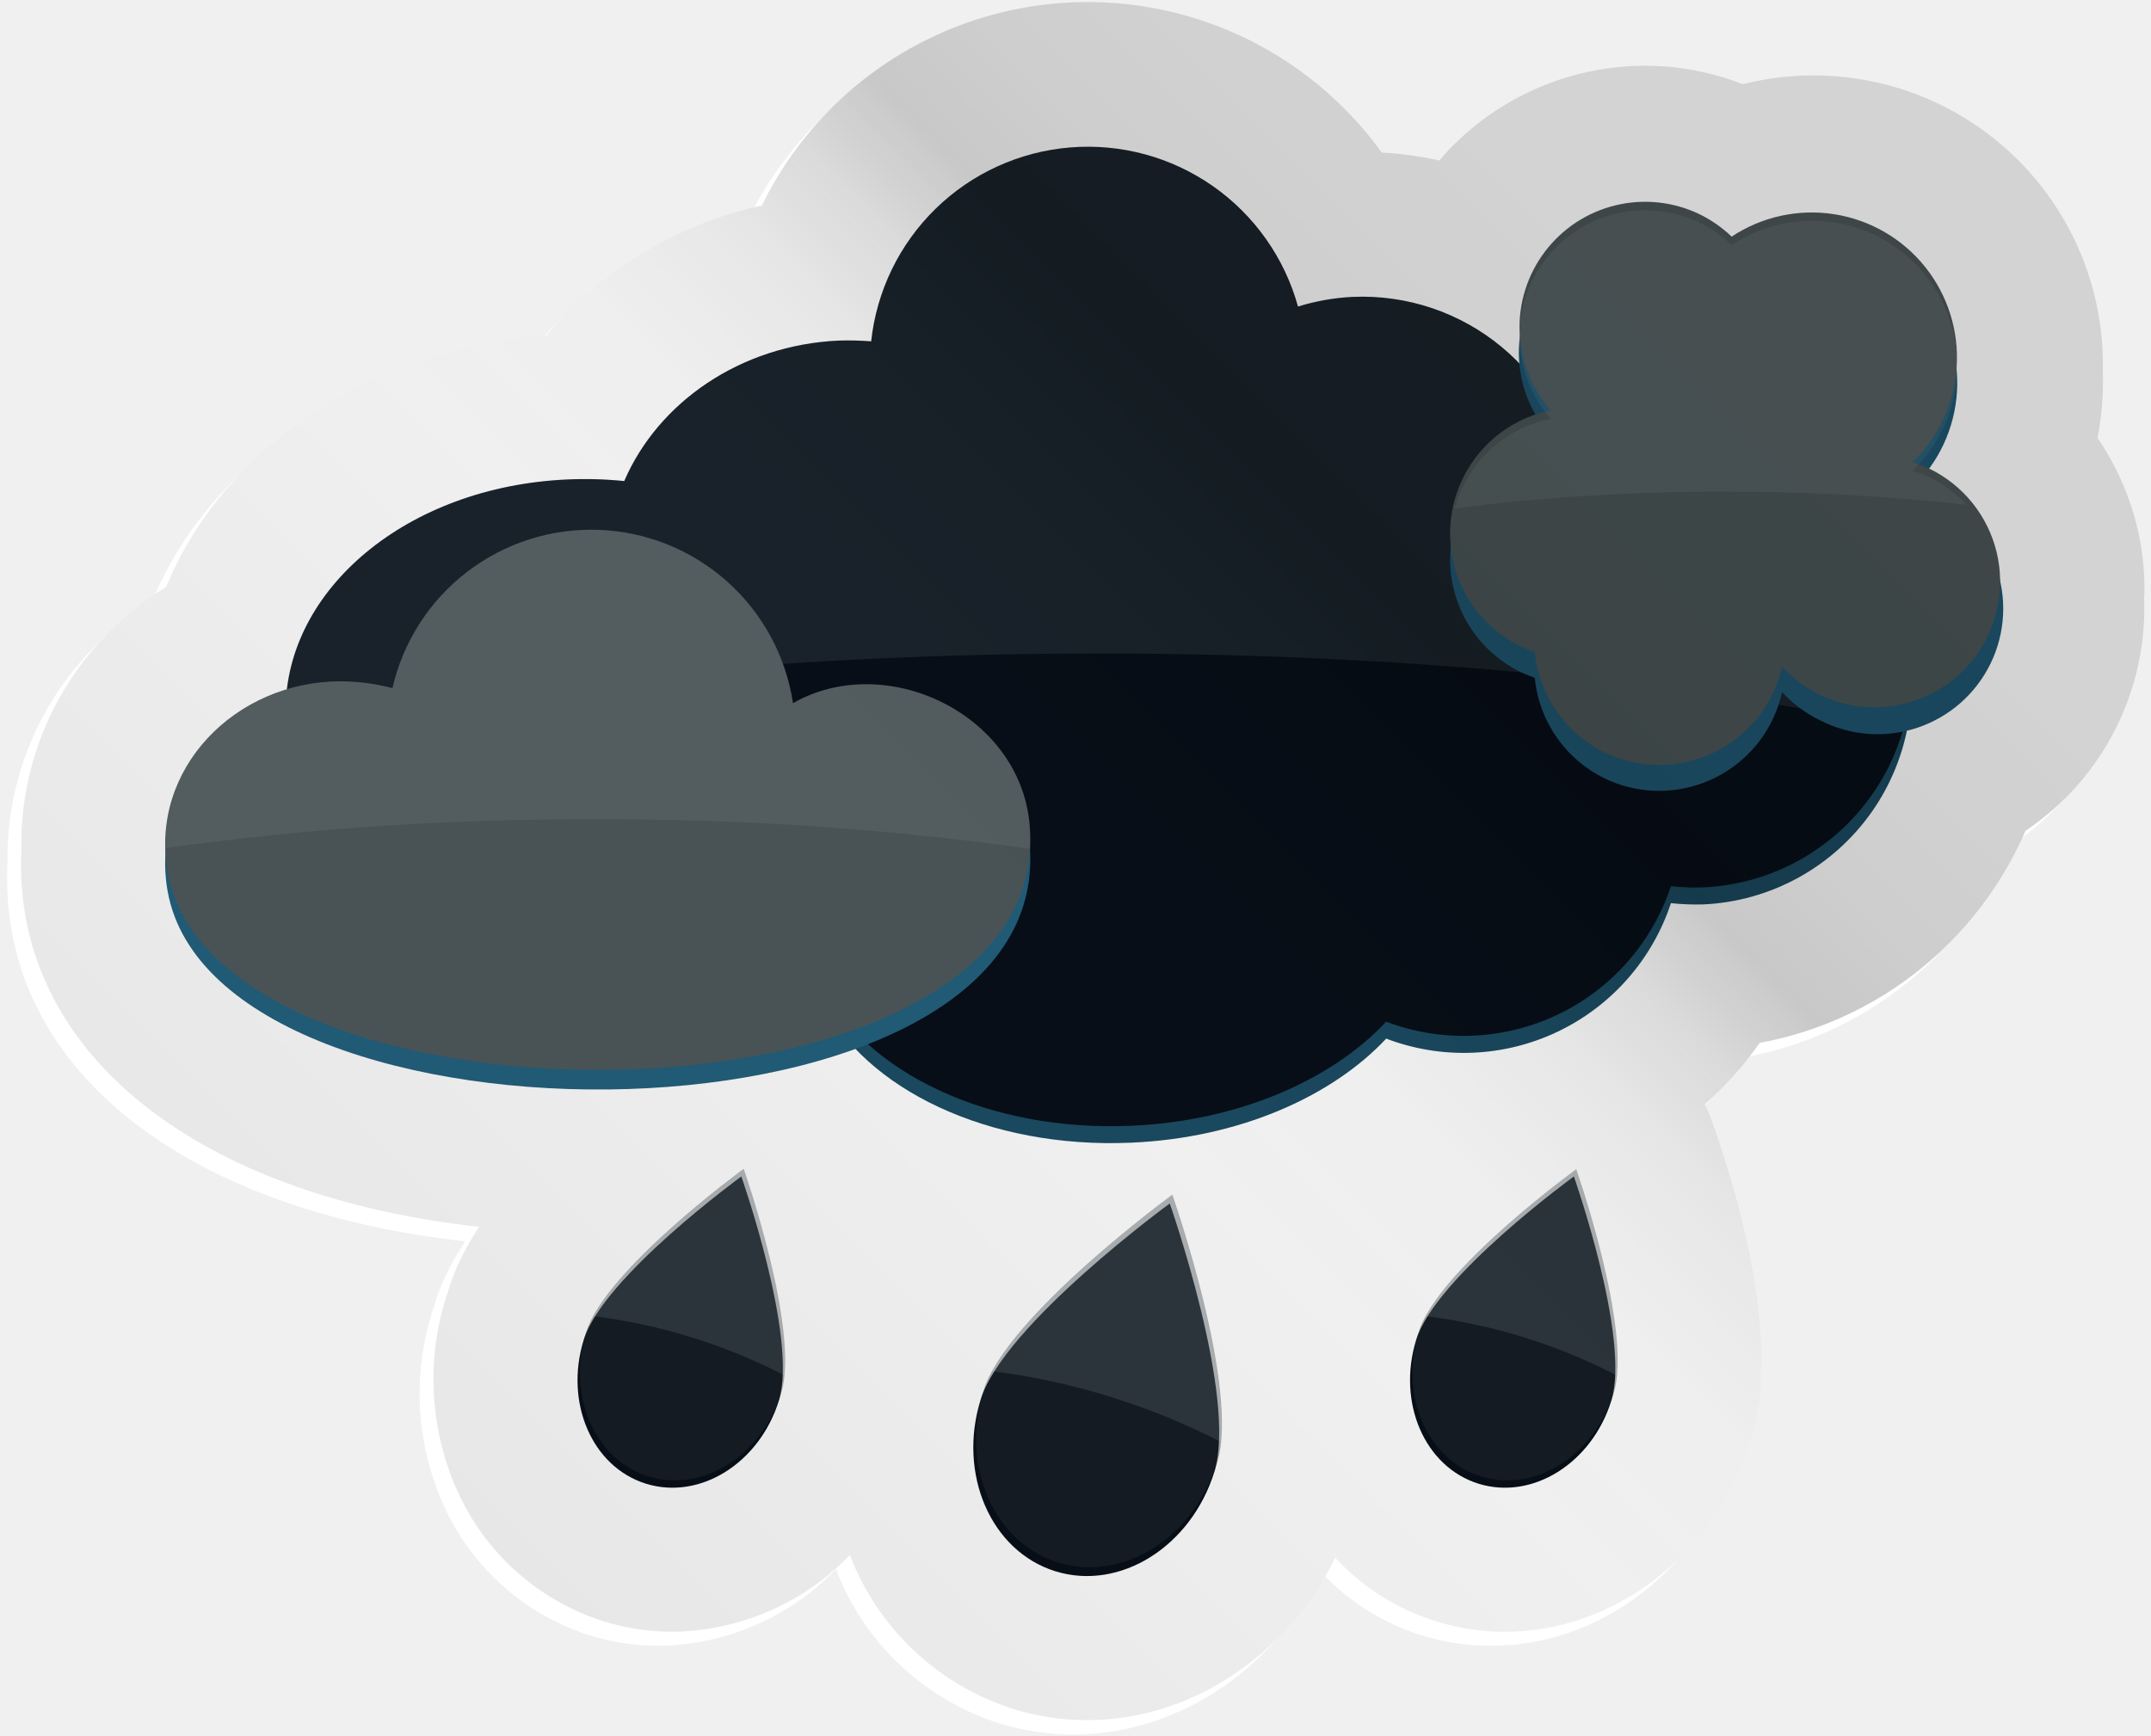
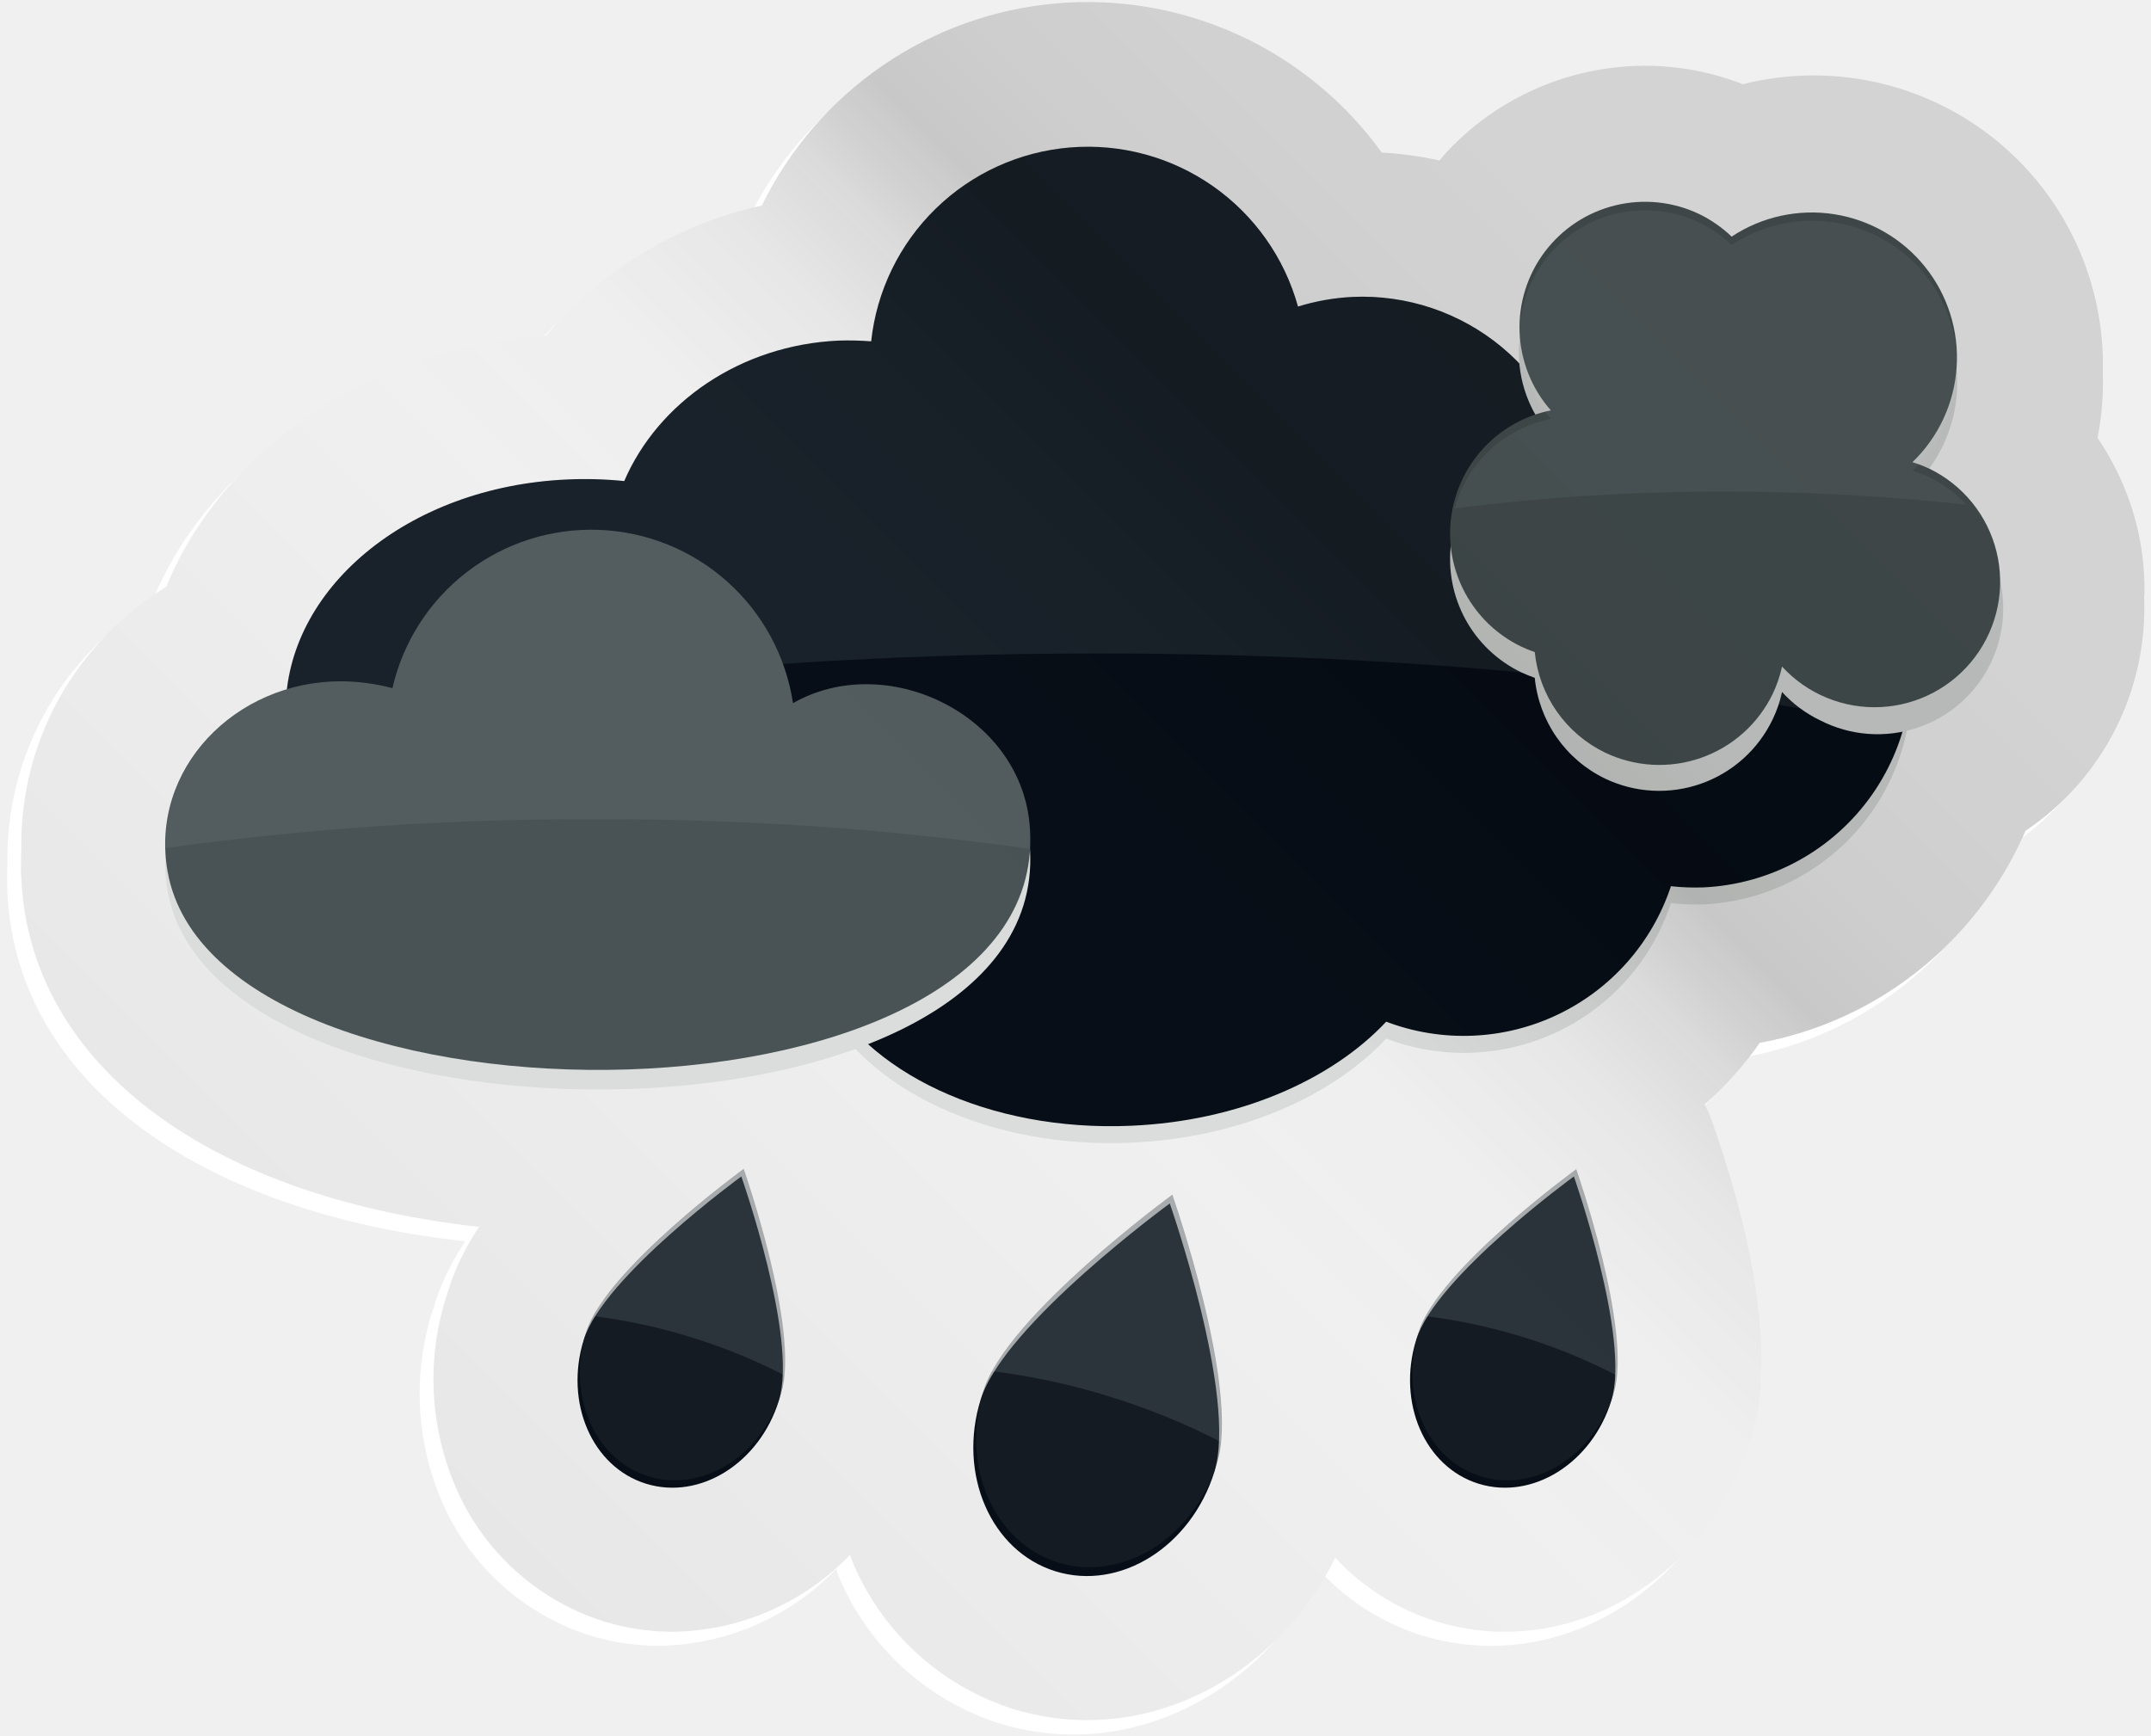
<svg xmlns="http://www.w3.org/2000/svg" width="254" height="205" viewBox="0 0 254 205" fill="none">
  <path d="M251.591 71.945C251.741 65.316 249.799 58.808 246.041 53.345C246.542 50.797 246.757 48.201 246.681 45.605C246.845 39.032 245.111 32.55 241.689 26.936C238.266 21.321 233.299 16.811 227.381 13.945C222.761 11.708 217.694 10.548 212.561 10.555C209.727 10.54 206.902 10.876 204.151 11.555C200.465 10.108 196.54 9.368 192.581 9.375C187.963 9.394 183.403 10.408 179.213 12.35C175.022 14.291 171.3 17.114 168.301 20.625C166.073 20.133 163.809 19.822 161.531 19.695C157.202 13.692 151.392 8.913 144.666 5.824C137.94 2.736 130.529 1.443 123.155 2.073C115.78 2.702 108.695 5.232 102.59 9.416C96.485 13.6 91.569 19.295 88.321 25.945C78.351 28.131 69.381 33.544 62.801 41.345C41.801 42.885 24.601 54.845 18.001 70.965C14.659 73.032 11.666 75.614 9.131 78.615C3.667 85.148 0.738 93.43 0.881 101.945C0.745 104.602 0.91 107.265 1.371 109.885C4.861 129.655 25.371 143.345 54.931 146.605C54.661 147.015 54.411 147.425 54.171 147.835C54.061 147.995 53.961 148.165 53.861 148.345C53.761 148.525 53.601 148.745 53.501 148.945C53.401 149.145 53.381 149.195 53.321 149.315C52.502 150.816 51.833 152.394 51.321 154.025C51.321 154.175 51.251 154.325 51.201 154.475C51.151 154.625 51.091 154.755 51.051 154.895C48.732 162.222 49.115 170.137 52.131 177.205C53.727 180.968 56.119 184.34 59.141 187.092C62.164 189.843 65.745 191.908 69.641 193.145C72.287 193.964 75.041 194.379 77.811 194.375C81.724 194.325 85.588 193.498 89.179 191.942C92.77 190.387 96.017 188.135 98.731 185.315C98.851 185.635 98.951 185.965 99.101 186.315C100.819 190.373 103.394 194.012 106.649 196.982C109.905 199.952 113.763 202.184 117.961 203.525C120.811 204.406 123.777 204.854 126.761 204.855C139.001 204.855 150.401 197.195 156.021 185.685C158.592 188.442 161.707 190.637 165.167 192.133C168.628 193.628 172.361 194.392 176.131 194.375C189.041 194.375 200.901 185.225 204.971 172.105C204.971 171.975 205.031 171.835 205.071 171.705C205.111 171.575 205.181 171.395 205.241 171.235C205.737 169.605 206.072 167.931 206.241 166.235C206.241 166.095 206.301 165.965 206.311 165.845C206.321 165.725 206.311 165.375 206.311 165.145C206.311 164.915 206.311 164.725 206.311 164.505C206.311 164.015 206.361 163.505 206.361 163.005C206.361 162.505 206.361 162.235 206.361 161.845C206.361 161.625 206.361 161.385 206.361 161.155C206.151 152.595 203.601 142.995 200.951 135.255C200.851 134.985 200.771 134.745 200.691 134.515C200.611 134.285 200.601 134.235 200.561 134.115C200.312 133.431 200.021 132.764 199.691 132.115C202.127 129.94 204.308 127.494 206.191 124.825C213.065 123.549 219.519 120.601 224.985 116.241C230.45 111.881 234.759 106.244 237.531 99.825C242.064 96.785 245.735 92.626 248.188 87.75C250.641 82.874 251.792 77.447 251.531 71.995L251.591 71.945Z" fill="white" />
  <path d="M253.221 70.315C253.309 66.54 252.716 62.78 251.471 59.215C250.542 56.562 249.271 54.041 247.691 51.715C248.189 49.167 248.397 46.571 248.311 43.975C248.45 38.702 247.366 33.468 245.144 28.684C242.922 23.899 239.622 19.695 235.504 16.398C231.385 13.102 226.56 10.804 221.405 9.685C216.25 8.565 210.906 8.654 205.791 9.945C202.102 8.499 198.173 7.759 194.211 7.765C189.601 7.777 185.048 8.781 180.862 10.71C176.675 12.639 172.954 15.448 169.951 18.945C167.716 18.453 165.446 18.141 163.161 18.015C158.833 12.012 153.023 7.233 146.297 4.145C139.571 1.057 132.16 -0.235 124.786 0.396C117.413 1.027 110.328 3.558 104.225 7.743C98.121 11.928 93.207 17.624 89.961 24.275C79.993 26.458 71.023 31.868 64.441 39.665C43.441 41.205 26.241 53.175 19.631 69.295C16.299 71.364 13.316 73.945 10.791 76.945C5.33 83.465 2.394 91.731 2.521 100.235C2.382 102.892 2.543 105.555 3.001 108.175C6.511 127.955 27.001 141.635 56.571 144.895C56.291 145.305 56.051 145.715 55.801 146.125C55.691 146.295 55.591 146.455 55.491 146.635L55.131 147.235C55.071 147.365 55.021 147.485 54.961 147.605C54.138 149.108 53.468 150.689 52.961 152.325C52.91 152.469 52.87 152.616 52.841 152.765C52.791 152.915 52.731 153.055 52.681 153.185C50.361 160.53 50.748 168.462 53.771 175.545C55.367 179.306 57.758 182.677 60.778 185.428C63.799 188.18 67.378 190.246 71.271 191.485C73.92 192.303 76.678 192.718 79.451 192.715C83.362 192.664 87.225 191.837 90.814 190.282C94.404 188.727 97.649 186.474 100.361 183.655C100.491 183.975 100.591 184.295 100.731 184.605C102.451 188.665 105.027 192.305 108.284 195.277C111.541 198.249 115.401 200.483 119.601 201.825C122.448 202.707 125.411 203.155 128.391 203.155C140.641 203.155 152.041 195.485 157.671 183.975C160.232 186.741 163.339 188.945 166.795 190.45C170.251 191.954 173.981 192.725 177.751 192.715C190.651 192.715 202.521 183.555 206.581 170.445C206.581 170.305 206.641 170.165 206.681 170.045L206.861 169.565C207.348 167.933 207.682 166.259 207.861 164.565C207.861 164.425 207.861 164.305 207.921 164.175C207.981 164.045 207.921 163.715 207.921 163.475C207.921 163.235 207.921 163.065 207.921 162.845C207.921 162.355 207.921 161.845 207.981 161.335C208.041 160.825 207.981 160.565 207.981 160.185C207.981 159.955 207.981 159.715 207.981 159.485C207.781 150.925 205.221 141.325 202.561 133.585C202.471 133.315 202.391 133.075 202.311 132.855C202.231 132.635 202.221 132.575 202.171 132.445C201.93 131.76 201.642 131.092 201.311 130.445C203.744 128.274 205.922 125.831 207.801 123.165C216.948 121.477 225.289 116.833 231.541 109.945C234.719 106.452 237.301 102.458 239.181 98.125C243.711 95.082 247.379 90.922 249.831 86.047C252.284 81.172 253.437 75.746 253.181 70.295L253.221 70.315Z" fill="url(#paint0_linear)" />
-   <path d="M67.031 58.625C69.259 58.527 71.492 58.591 73.711 58.815C77.711 49.535 87.421 42.745 99.051 42.235C100.325 42.187 101.6 42.213 102.871 42.315C103.513 36.361 106.212 30.817 110.502 26.638C114.793 22.459 120.406 19.907 126.375 19.422C132.344 18.936 138.296 20.547 143.206 23.978C148.115 27.408 151.674 32.443 153.271 38.215C156.828 37.097 160.587 36.768 164.285 37.251C167.982 37.733 171.53 39.017 174.681 41.011C177.832 43.005 180.51 45.663 182.529 48.798C184.548 51.934 185.859 55.471 186.371 59.165C189.717 57.093 193.494 55.814 197.411 55.427C201.328 55.041 205.282 55.557 208.969 56.936C212.656 58.315 215.978 60.52 218.68 63.382C221.382 66.245 223.393 69.688 224.557 73.448C225.722 77.208 226.01 81.185 225.399 85.073C224.788 88.962 223.294 92.659 221.032 95.88C218.77 99.102 215.801 101.763 212.351 103.658C208.901 105.554 205.063 106.634 201.131 106.815C199.856 106.851 198.579 106.801 197.311 106.665C196.221 109.97 194.473 113.02 192.171 115.63C189.87 118.241 187.064 120.357 183.921 121.853C180.779 123.348 177.366 124.191 173.889 124.331C170.412 124.471 166.943 123.904 163.691 122.665C157.221 129.575 146.231 134.405 133.591 134.955C116.691 135.705 102.071 128.595 96.991 118.175C93.948 120.671 90.373 122.436 86.541 123.334C82.71 124.232 78.723 124.24 74.888 123.356C71.053 122.472 67.472 120.721 64.419 118.237C61.367 115.752 58.925 112.601 57.281 109.025C43.981 105.945 33.731 101.365 33.731 85.885C33.731 71.655 48.011 59.465 67.031 58.625Z" fill="#1A485E" />
+   <path d="M67.031 58.625C69.259 58.527 71.492 58.591 73.711 58.815C77.711 49.535 87.421 42.745 99.051 42.235C100.325 42.187 101.6 42.213 102.871 42.315C103.513 36.361 106.212 30.817 110.502 26.638C114.793 22.459 120.406 19.907 126.375 19.422C132.344 18.936 138.296 20.547 143.206 23.978C148.115 27.408 151.674 32.443 153.271 38.215C156.828 37.097 160.587 36.768 164.285 37.251C167.982 37.733 171.53 39.017 174.681 41.011C177.832 43.005 180.51 45.663 182.529 48.798C184.548 51.934 185.859 55.471 186.371 59.165C189.717 57.093 193.494 55.814 197.411 55.427C201.328 55.041 205.282 55.557 208.969 56.936C212.656 58.315 215.978 60.52 218.68 63.382C221.382 66.245 223.393 69.688 224.557 73.448C225.722 77.208 226.01 81.185 225.399 85.073C224.788 88.962 223.294 92.659 221.032 95.88C218.77 99.102 215.801 101.763 212.351 103.658C208.901 105.554 205.063 106.634 201.131 106.815C199.856 106.851 198.579 106.801 197.311 106.665C196.221 109.97 194.473 113.02 192.171 115.63C189.87 118.241 187.064 120.357 183.921 121.853C180.779 123.348 177.366 124.191 173.889 124.331C170.412 124.471 166.943 123.904 163.691 122.665C157.221 129.575 146.231 134.405 133.591 134.955C116.691 135.705 102.071 128.595 96.991 118.175C93.948 120.671 90.373 122.436 86.541 123.334C82.71 124.232 78.723 124.24 74.888 123.356C71.053 122.472 67.472 120.721 64.419 118.237C61.367 115.752 58.925 112.601 57.281 109.025C43.981 105.945 33.731 101.365 33.731 85.885C33.731 71.655 48.011 59.465 67.031 58.625Z" fill="#DADDDB" />
  <path d="M67.031 56.625C69.259 56.527 71.492 56.591 73.711 56.815C77.711 47.535 87.421 40.745 99.051 40.225C100.325 40.185 101.6 40.215 102.871 40.315C103.512 34.36 106.209 28.815 110.499 24.635C114.788 20.455 120.401 17.902 126.371 17.415C132.34 16.928 138.293 18.538 143.203 21.968C148.113 25.398 151.673 30.433 153.271 36.205C155.368 35.555 157.538 35.172 159.731 35.065C166.123 34.783 172.391 36.889 177.316 40.974C182.24 45.059 185.468 50.831 186.371 57.165C189.717 55.089 193.494 53.807 197.413 53.418C201.331 53.029 205.287 53.543 208.976 54.921C212.665 56.299 215.989 58.504 218.693 61.367C221.397 64.23 223.409 67.674 224.574 71.436C225.74 75.197 226.027 79.175 225.416 83.066C224.804 86.956 223.309 90.654 221.045 93.876C218.781 97.098 215.809 99.759 212.357 101.653C208.905 103.548 205.065 104.626 201.131 104.805C199.856 104.85 198.579 104.803 197.311 104.665C196.217 107.968 194.467 111.015 192.165 113.623C189.863 116.231 187.057 118.346 183.916 119.841C180.774 121.336 177.363 122.179 173.888 122.321C170.412 122.463 166.943 121.9 163.691 120.665C157.221 127.575 146.231 132.405 133.591 132.955C116.691 133.705 102.071 126.595 96.991 116.175C93.948 118.671 90.373 120.436 86.541 121.334C82.71 122.232 78.723 122.24 74.888 121.356C71.053 120.472 67.472 118.721 64.419 116.237C61.367 113.752 58.925 110.601 57.281 107.025C43.981 103.945 33.731 99.355 33.731 83.885C33.731 69.655 48.011 57.455 67.031 56.625Z" fill="#070E17" />
  <g style="mix-blend-mode:screen" opacity="0.15">
    <path d="M129.721 77.175C165.411 77.175 198.311 80.455 224.781 85.975C225.867 82.052 226.01 77.926 225.196 73.937C224.383 69.947 222.637 66.207 220.101 63.022C217.566 59.836 214.312 57.296 210.606 55.609C206.901 53.922 202.848 53.136 198.781 53.315C194.368 53.503 190.079 54.829 186.331 57.165C185.428 50.831 182.2 45.059 177.276 40.974C172.351 36.889 166.083 34.783 159.691 35.065C157.498 35.172 155.328 35.555 153.231 36.205C151.634 30.433 148.073 25.398 143.163 21.968C138.253 18.538 132.3 16.928 126.331 17.415C120.361 17.902 114.748 20.455 110.459 24.635C106.169 28.815 103.472 34.36 102.831 40.315C101.56 40.215 100.285 40.185 99.011 40.225C87.381 40.745 77.661 47.535 73.671 56.815C71.452 56.591 69.219 56.527 66.991 56.625C47.991 57.455 33.691 69.625 33.691 83.885C33.691 84.675 33.741 85.425 33.791 86.155C60.421 80.535 93.651 77.175 129.721 77.175Z" fill="#7F8C8D" />
  </g>
-   <path d="M189.511 91.945C191.272 92.789 193.181 93.277 195.131 93.382C197.08 93.486 199.031 93.206 200.872 92.555C202.713 91.905 204.408 90.898 205.859 89.593C207.311 88.287 208.49 86.708 209.331 84.945C209.825 83.92 210.194 82.839 210.431 81.725C211.701 83.121 213.229 84.259 214.931 85.075C216.692 85.98 218.616 86.522 220.59 86.672C222.564 86.821 224.548 86.574 226.425 85.945C228.302 85.316 230.034 84.318 231.519 83.01C233.005 81.701 234.213 80.109 235.074 78.326C235.935 76.543 236.43 74.607 236.531 72.63C236.631 70.653 236.336 68.675 235.661 66.814C234.986 64.954 233.945 63.246 232.601 61.794C231.256 60.341 229.634 59.172 227.831 58.355C227.182 58.057 226.514 57.804 225.831 57.595C228.927 54.633 230.801 50.618 231.083 46.342C231.366 42.066 230.036 37.84 227.357 34.496C224.678 31.151 220.843 28.932 216.609 28.275C212.374 27.618 208.048 28.57 204.481 30.945C201.718 28.279 198.03 26.789 194.19 26.787C190.351 26.784 186.661 28.271 183.896 30.934C181.13 33.597 179.505 37.229 179.363 41.066C179.22 44.902 180.571 48.644 183.131 51.505C180.087 52.119 177.312 53.673 175.199 55.949C173.085 58.224 171.739 61.105 171.35 64.186C170.961 67.266 171.549 70.392 173.031 73.121C174.513 75.85 176.815 78.044 179.611 79.395C180.141 79.645 180.701 79.865 181.231 80.055C181.478 82.58 182.369 84.999 183.819 87.081C185.268 89.163 187.228 90.838 189.511 91.945Z" fill="#1E546E" />
+   <path d="M189.511 91.945C191.272 92.789 193.181 93.277 195.131 93.382C197.08 93.486 199.031 93.206 200.872 92.555C202.713 91.905 204.408 90.898 205.859 89.593C207.311 88.287 208.49 86.708 209.331 84.945C209.825 83.92 210.194 82.839 210.431 81.725C211.701 83.121 213.229 84.259 214.931 85.075C216.692 85.98 218.616 86.522 220.59 86.672C222.564 86.821 224.548 86.574 226.425 85.945C228.302 85.316 230.034 84.318 231.519 83.01C233.005 81.701 234.213 80.109 235.074 78.326C235.935 76.543 236.43 74.607 236.531 72.63C236.631 70.653 236.336 68.675 235.661 66.814C234.986 64.954 233.945 63.246 232.601 61.794C231.256 60.341 229.634 59.172 227.831 58.355C227.182 58.057 226.514 57.804 225.831 57.595C228.927 54.633 230.801 50.618 231.083 46.342C231.366 42.066 230.036 37.84 227.357 34.496C224.678 31.151 220.843 28.932 216.609 28.275C212.374 27.618 208.048 28.57 204.481 30.945C201.718 28.279 198.03 26.789 194.19 26.787C190.351 26.784 186.661 28.271 183.896 30.934C181.13 33.597 179.505 37.229 179.363 41.066C179.22 44.902 180.571 48.644 183.131 51.505C180.087 52.119 177.312 53.673 175.199 55.949C173.085 58.224 171.739 61.105 171.35 64.186C170.961 67.266 171.549 70.392 173.031 73.121C174.513 75.85 176.815 78.044 179.611 79.395C180.141 79.645 180.701 79.865 181.231 80.055C181.478 82.58 182.369 84.999 183.819 87.081C185.268 89.163 187.228 90.838 189.511 91.945Z" fill="#DADDDB" />
  <path d="M189.511 88.875C193.059 90.581 197.138 90.809 200.854 89.51C204.57 88.211 207.619 85.49 209.331 81.945C209.822 80.919 210.191 79.838 210.431 78.725C211.907 80.333 213.719 81.596 215.739 82.422C217.759 83.249 219.937 83.62 222.117 83.508C224.297 83.396 226.425 82.804 228.349 81.775C230.274 80.746 231.948 79.305 233.252 77.554C234.555 75.803 235.456 73.786 235.89 71.647C236.324 69.508 236.281 67.3 235.763 65.18C235.245 63.059 234.266 61.079 232.895 59.381C231.524 57.683 229.794 56.308 227.831 55.355C227.182 55.054 226.514 54.797 225.831 54.585C228.913 51.62 230.775 47.608 231.051 43.34C231.327 39.071 229.996 34.853 227.321 31.516C224.646 28.178 220.82 25.961 216.594 25.3C212.367 24.64 208.047 25.583 204.481 27.945C203.353 26.866 202.064 25.969 200.661 25.285C197.577 23.809 194.078 23.444 190.756 24.252C187.433 25.059 184.492 26.99 182.43 29.717C180.368 32.444 179.311 35.8 179.439 39.216C179.567 42.633 180.871 45.9 183.131 48.465C180.087 49.079 177.312 50.633 175.199 52.908C173.085 55.184 171.739 58.065 171.35 61.146C170.961 64.227 171.549 67.352 173.031 70.081C174.513 72.809 176.815 75.004 179.611 76.355C180.136 76.609 180.677 76.83 181.231 77.015C181.485 79.534 182.379 81.947 183.828 84.022C185.277 86.098 187.234 87.769 189.511 88.875Z" fill="#495355" />
  <g style="mix-blend-mode:screen" opacity="0.1">
    <path d="M203.711 58.065C213.236 58.045 222.754 58.563 232.221 59.615C230.972 58.268 229.484 57.166 227.831 56.365C227.182 56.064 226.514 55.807 225.831 55.595C228.927 52.633 230.801 48.618 231.083 44.342C231.366 40.066 230.036 35.84 227.357 32.496C224.678 29.151 220.843 26.932 216.609 26.275C212.374 25.618 208.048 26.57 204.481 28.945C203.353 27.866 202.064 26.969 200.661 26.285C197.577 24.809 194.078 24.444 190.756 25.252C187.434 26.059 184.492 27.99 182.43 30.717C180.368 33.444 179.311 36.8 179.439 40.216C179.567 43.633 180.871 46.9 183.131 49.465C180.887 49.913 178.777 50.876 176.969 52.278C175.161 53.68 173.703 55.483 172.711 57.545C172.324 58.348 172.012 59.185 171.781 60.045C182.37 58.696 193.036 58.035 203.711 58.065Z" fill="#9AAAAB" />
  </g>
-   <path d="M121.571 99.565C120.331 86.565 104.571 79.115 93.641 85.335C92.799 79.79 90.049 74.713 85.865 70.978C81.68 67.243 76.324 65.085 70.719 64.877C65.115 64.668 59.613 66.422 55.162 69.835C50.712 73.249 47.592 78.108 46.341 83.575C44.353 83.053 42.306 82.784 40.251 82.775C27.731 82.775 17.651 93.155 19.791 105.235C25.541 137.775 125.131 136.945 121.571 99.565Z" fill="#205A75" />
+   <path d="M121.571 99.565C120.331 86.565 104.571 79.115 93.641 85.335C92.799 79.79 90.049 74.713 85.865 70.978C81.68 67.243 76.324 65.085 70.719 64.877C65.115 64.668 59.613 66.422 55.162 69.835C50.712 73.249 47.592 78.108 46.341 83.575C44.353 83.053 42.306 82.784 40.251 82.775C27.731 82.775 17.651 93.155 19.791 105.235C25.541 137.775 125.131 136.945 121.571 99.565Z" fill="#DADDDB" />
  <path d="M121.571 97.265C120.331 84.265 104.571 76.815 93.641 83.045C92.801 77.5 90.052 72.421 85.868 68.686C81.684 64.95 76.328 62.791 70.724 62.581C65.119 62.371 59.616 64.124 55.165 67.537C50.714 70.949 47.593 75.808 46.341 81.275C44.353 80.75 42.307 80.478 40.251 80.465C27.731 80.465 17.651 90.855 19.791 102.935C25.541 135.475 125.131 134.605 121.571 97.265Z" fill="#495355" />
  <g style="mix-blend-mode:screen" opacity="0.1">
    <path d="M70.301 96.765C87.469 96.69 104.621 97.856 121.621 100.255C121.669 99.255 121.652 98.253 121.571 97.255C120.331 84.255 104.571 76.805 93.641 83.035C92.801 77.49 90.052 72.411 85.868 68.675C81.684 64.94 76.328 62.781 70.724 62.571C65.119 62.361 59.616 64.114 55.165 67.526C50.714 70.939 47.593 75.798 46.341 81.265C44.353 80.74 42.307 80.468 40.251 80.455C28.701 80.455 19.251 89.305 19.541 100.165C36.358 97.826 53.322 96.69 70.301 96.765Z" fill="#8A9899" />
  </g>
  <path d="M91.971 165.425C89.671 172.805 82.661 177.205 76.291 175.235C69.921 173.265 66.631 165.665 68.931 158.235C71.231 150.805 87.541 138.945 87.541 138.945C87.541 138.945 94.261 158.035 91.971 165.425Z" fill="#070E17" />
  <path d="M92.241 164.555C89.951 171.935 82.931 176.335 76.571 174.365C70.211 172.395 66.911 164.795 69.201 157.365C71.491 149.935 87.821 138.045 87.821 138.045C87.821 138.045 94.531 157.155 92.241 164.555Z" fill="#283136" fill-opacity="0.4" />
  <g style="mix-blend-mode:screen" opacity="0.2">
    <path d="M81.651 157.945C85.444 159.116 89.125 160.622 92.651 162.445C93.491 154.095 87.861 138.065 87.861 138.065C87.861 138.065 74.151 148.065 70.101 155.445C74.017 155.935 77.882 156.772 81.651 157.945Z" fill="#7F8C8D" />
  </g>
  <path d="M190.271 165.425C187.981 172.805 180.961 177.205 174.601 175.235C168.241 173.265 164.941 165.665 167.231 158.235C169.521 150.805 185.851 138.945 185.851 138.945C185.851 138.945 192.571 158.035 190.271 165.425Z" fill="#070E17" />
  <path d="M190.551 164.555C188.241 171.935 181.231 176.335 174.871 174.365C168.511 172.395 165.221 164.795 167.501 157.365C169.781 149.935 186.131 138.085 186.131 138.085C186.131 138.085 192.831 157.155 190.551 164.555Z" fill="#283136" fill-opacity="0.4" />
  <g style="mix-blend-mode:screen" opacity="0.2">
    <path d="M179.961 157.945C183.737 159.118 187.401 160.624 190.911 162.445C191.761 154.095 186.121 138.065 186.121 138.065C186.121 138.065 172.411 148.065 168.381 155.445C172.307 155.937 176.182 156.774 179.961 157.945Z" fill="#7F8C8D" />
  </g>
  <path d="M143.401 173.825C140.641 182.675 132.241 187.935 124.631 185.575C117.021 183.215 113.051 174.105 115.811 165.265C118.571 156.425 138.131 142.135 138.131 142.135C138.131 142.135 146.131 164.945 143.401 173.825Z" fill="#070E17" />
  <path d="M143.721 172.775C140.971 181.625 132.571 186.885 124.951 184.535C117.331 182.185 113.381 173.075 116.141 164.215C118.901 155.355 138.431 141.095 138.431 141.095C138.431 141.095 146.461 163.945 143.721 172.775Z" fill="#283136" fill-opacity="0.4" />
  <g style="mix-blend-mode:screen" opacity="0.2">
    <path d="M131.031 164.945C135.548 166.331 139.932 168.118 144.131 170.285C145.131 160.285 138.391 141.095 138.391 141.095C138.391 141.095 122.021 153.095 117.131 161.945C121.846 162.522 126.498 163.526 131.031 164.945Z" fill="#7F8C8D" />
  </g>
  <path style="mix-blend-mode:multiply" d="M253.221 70.315C253.309 66.54 252.716 62.78 251.471 59.215C250.542 56.562 249.271 54.041 247.691 51.715C248.189 49.167 248.397 46.571 248.311 43.975C248.45 38.702 247.366 33.468 245.144 28.684C242.922 23.899 239.622 19.695 235.504 16.398C231.385 13.102 226.56 10.804 221.405 9.685C216.25 8.565 210.906 8.654 205.791 9.945C202.102 8.499 198.173 7.759 194.211 7.765C189.601 7.777 185.048 8.781 180.862 10.71C176.675 12.639 172.954 15.448 169.951 18.945C167.716 18.453 165.446 18.141 163.161 18.015C158.833 12.012 153.023 7.233 146.297 4.145C139.571 1.057 132.16 -0.235 124.786 0.396C117.413 1.027 110.328 3.558 104.225 7.743C98.121 11.928 93.207 17.624 89.961 24.275C79.993 26.458 71.023 31.868 64.441 39.665C43.441 41.205 26.241 53.175 19.631 69.295C16.299 71.364 13.316 73.945 10.791 76.945C5.33 83.465 2.394 91.731 2.521 100.235C2.382 102.892 2.543 105.555 3.001 108.175C6.511 127.955 27.001 141.635 56.571 144.895C56.291 145.305 56.051 145.715 55.801 146.125C55.691 146.295 55.591 146.455 55.491 146.635L55.131 147.235C55.071 147.365 55.021 147.485 54.961 147.605C54.138 149.108 53.468 150.689 52.961 152.325C52.91 152.469 52.87 152.616 52.841 152.765C52.791 152.915 52.731 153.055 52.681 153.185C50.361 160.53 50.748 168.462 53.771 175.545C55.367 179.306 57.758 182.677 60.778 185.428C63.799 188.18 67.378 190.246 71.271 191.485C73.92 192.303 76.678 192.718 79.451 192.715C83.362 192.664 87.225 191.837 90.814 190.282C94.404 188.727 97.649 186.474 100.361 183.655C100.491 183.975 100.591 184.295 100.731 184.605C102.451 188.665 105.027 192.305 108.284 195.277C111.541 198.249 115.401 200.483 119.601 201.825C122.448 202.707 125.411 203.155 128.391 203.155C140.641 203.155 152.041 195.485 157.671 183.975C160.232 186.741 163.339 188.945 166.795 190.45C170.251 191.954 173.981 192.725 177.751 192.715C190.651 192.715 202.521 183.555 206.581 170.445C206.581 170.305 206.641 170.165 206.681 170.045L206.861 169.565C207.348 167.933 207.682 166.259 207.861 164.565C207.861 164.425 207.861 164.305 207.921 164.175C207.981 164.045 207.921 163.715 207.921 163.475C207.921 163.235 207.921 163.065 207.921 162.845C207.921 162.355 207.921 161.845 207.981 161.335C208.041 160.825 207.981 160.565 207.981 160.185C207.981 159.955 207.981 159.715 207.981 159.485C207.781 150.925 205.221 141.325 202.561 133.585C202.471 133.315 202.391 133.075 202.311 132.855C202.231 132.635 202.221 132.575 202.171 132.445C201.93 131.76 201.642 131.092 201.311 130.445C203.744 128.274 205.922 125.831 207.801 123.165C216.948 121.477 225.289 116.833 231.541 109.945C234.719 106.452 237.301 102.458 239.181 98.125C243.711 95.082 247.379 90.922 249.831 86.047C252.284 81.172 253.437 75.746 253.181 70.295L253.221 70.315Z" fill="url(#paint1_linear)" />
  <defs>
    <linearGradient id="paint0_linear" x1="45.651" y1="187.695" x2="194.871" y2="38.475" gradientUnits="userSpaceOnUse">
      <stop stop-color="#E6E6E6" />
      <stop offset="1" stop-color="#FAFAFA" />
    </linearGradient>
    <linearGradient id="paint1_linear" x1="62.771" y1="170.575" x2="202.861" y2="30.485" gradientUnits="userSpaceOnUse">
      <stop offset="0.39" stop-color="white" />
      <stop offset="0.51" stop-color="#FCFCFC" />
      <stop offset="0.59" stop-color="#F3F3F3" />
      <stop offset="0.66" stop-color="#E4E4E4" />
      <stop offset="0.72" stop-color="#CFCFCF" />
      <stop offset="0.79" stop-color="#D5D5D5" />
      <stop offset="0.99" stop-color="#D7D7D7" />
    </linearGradient>
  </defs>
</svg>
